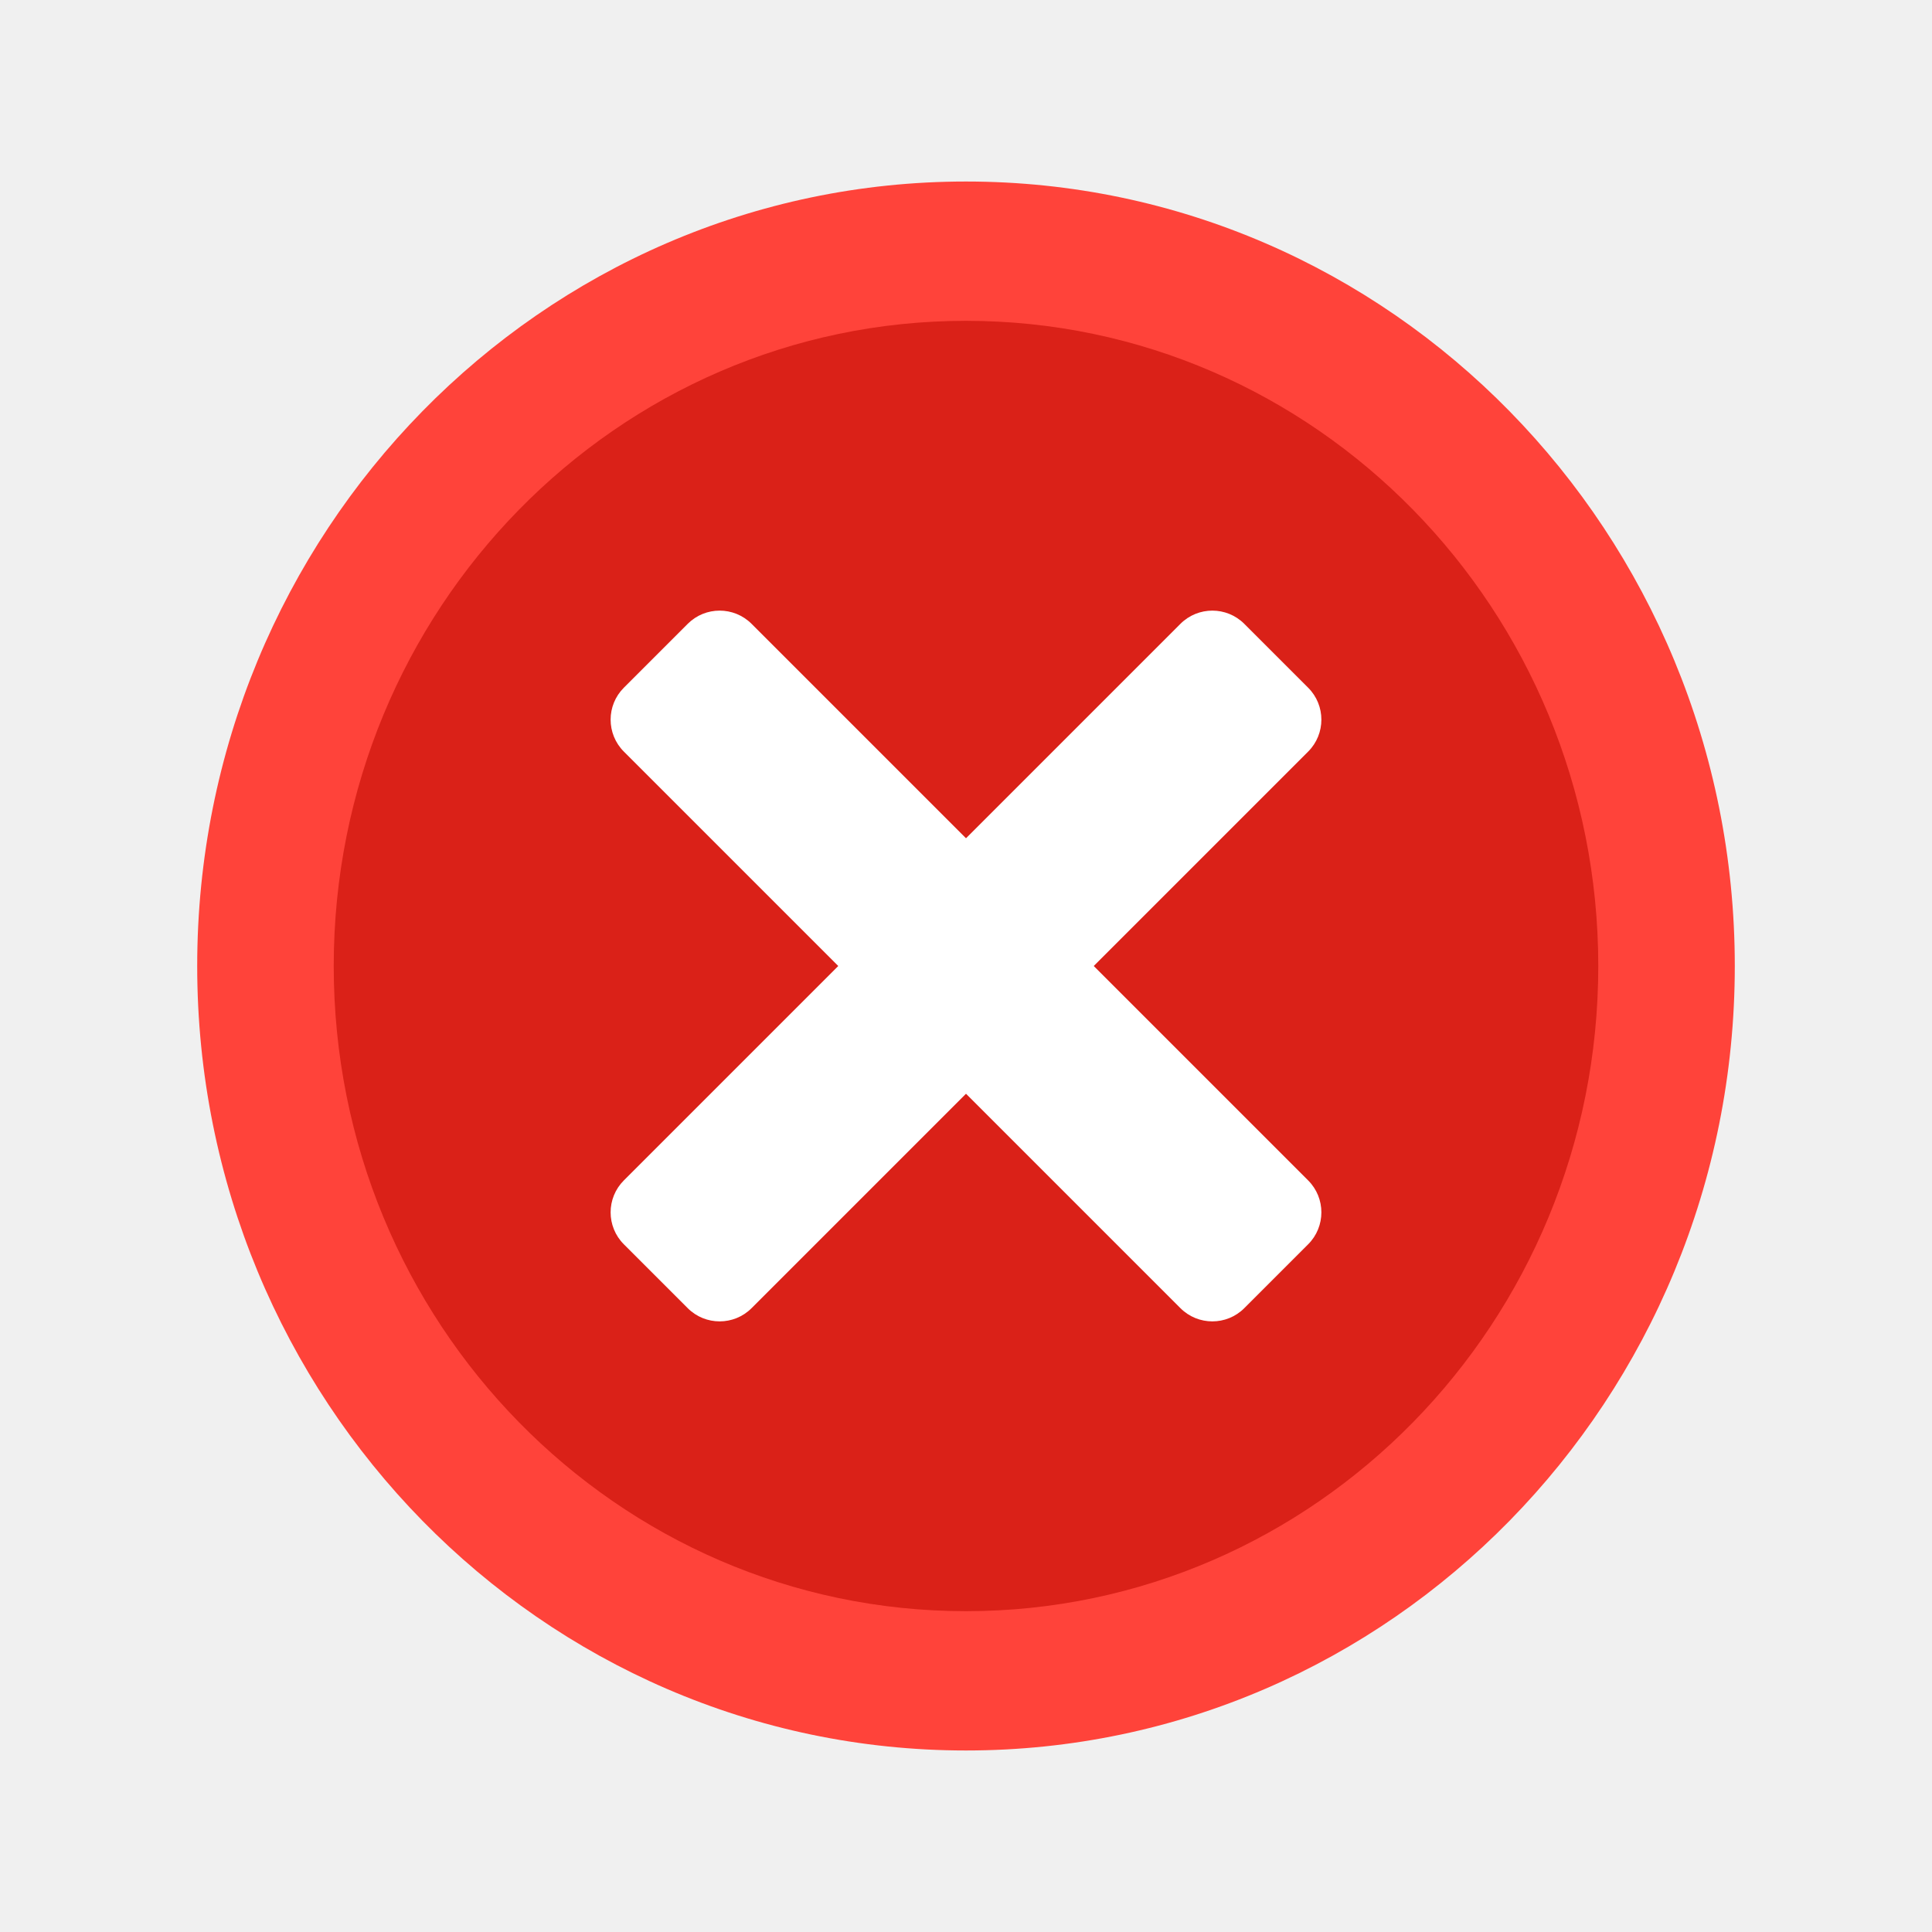
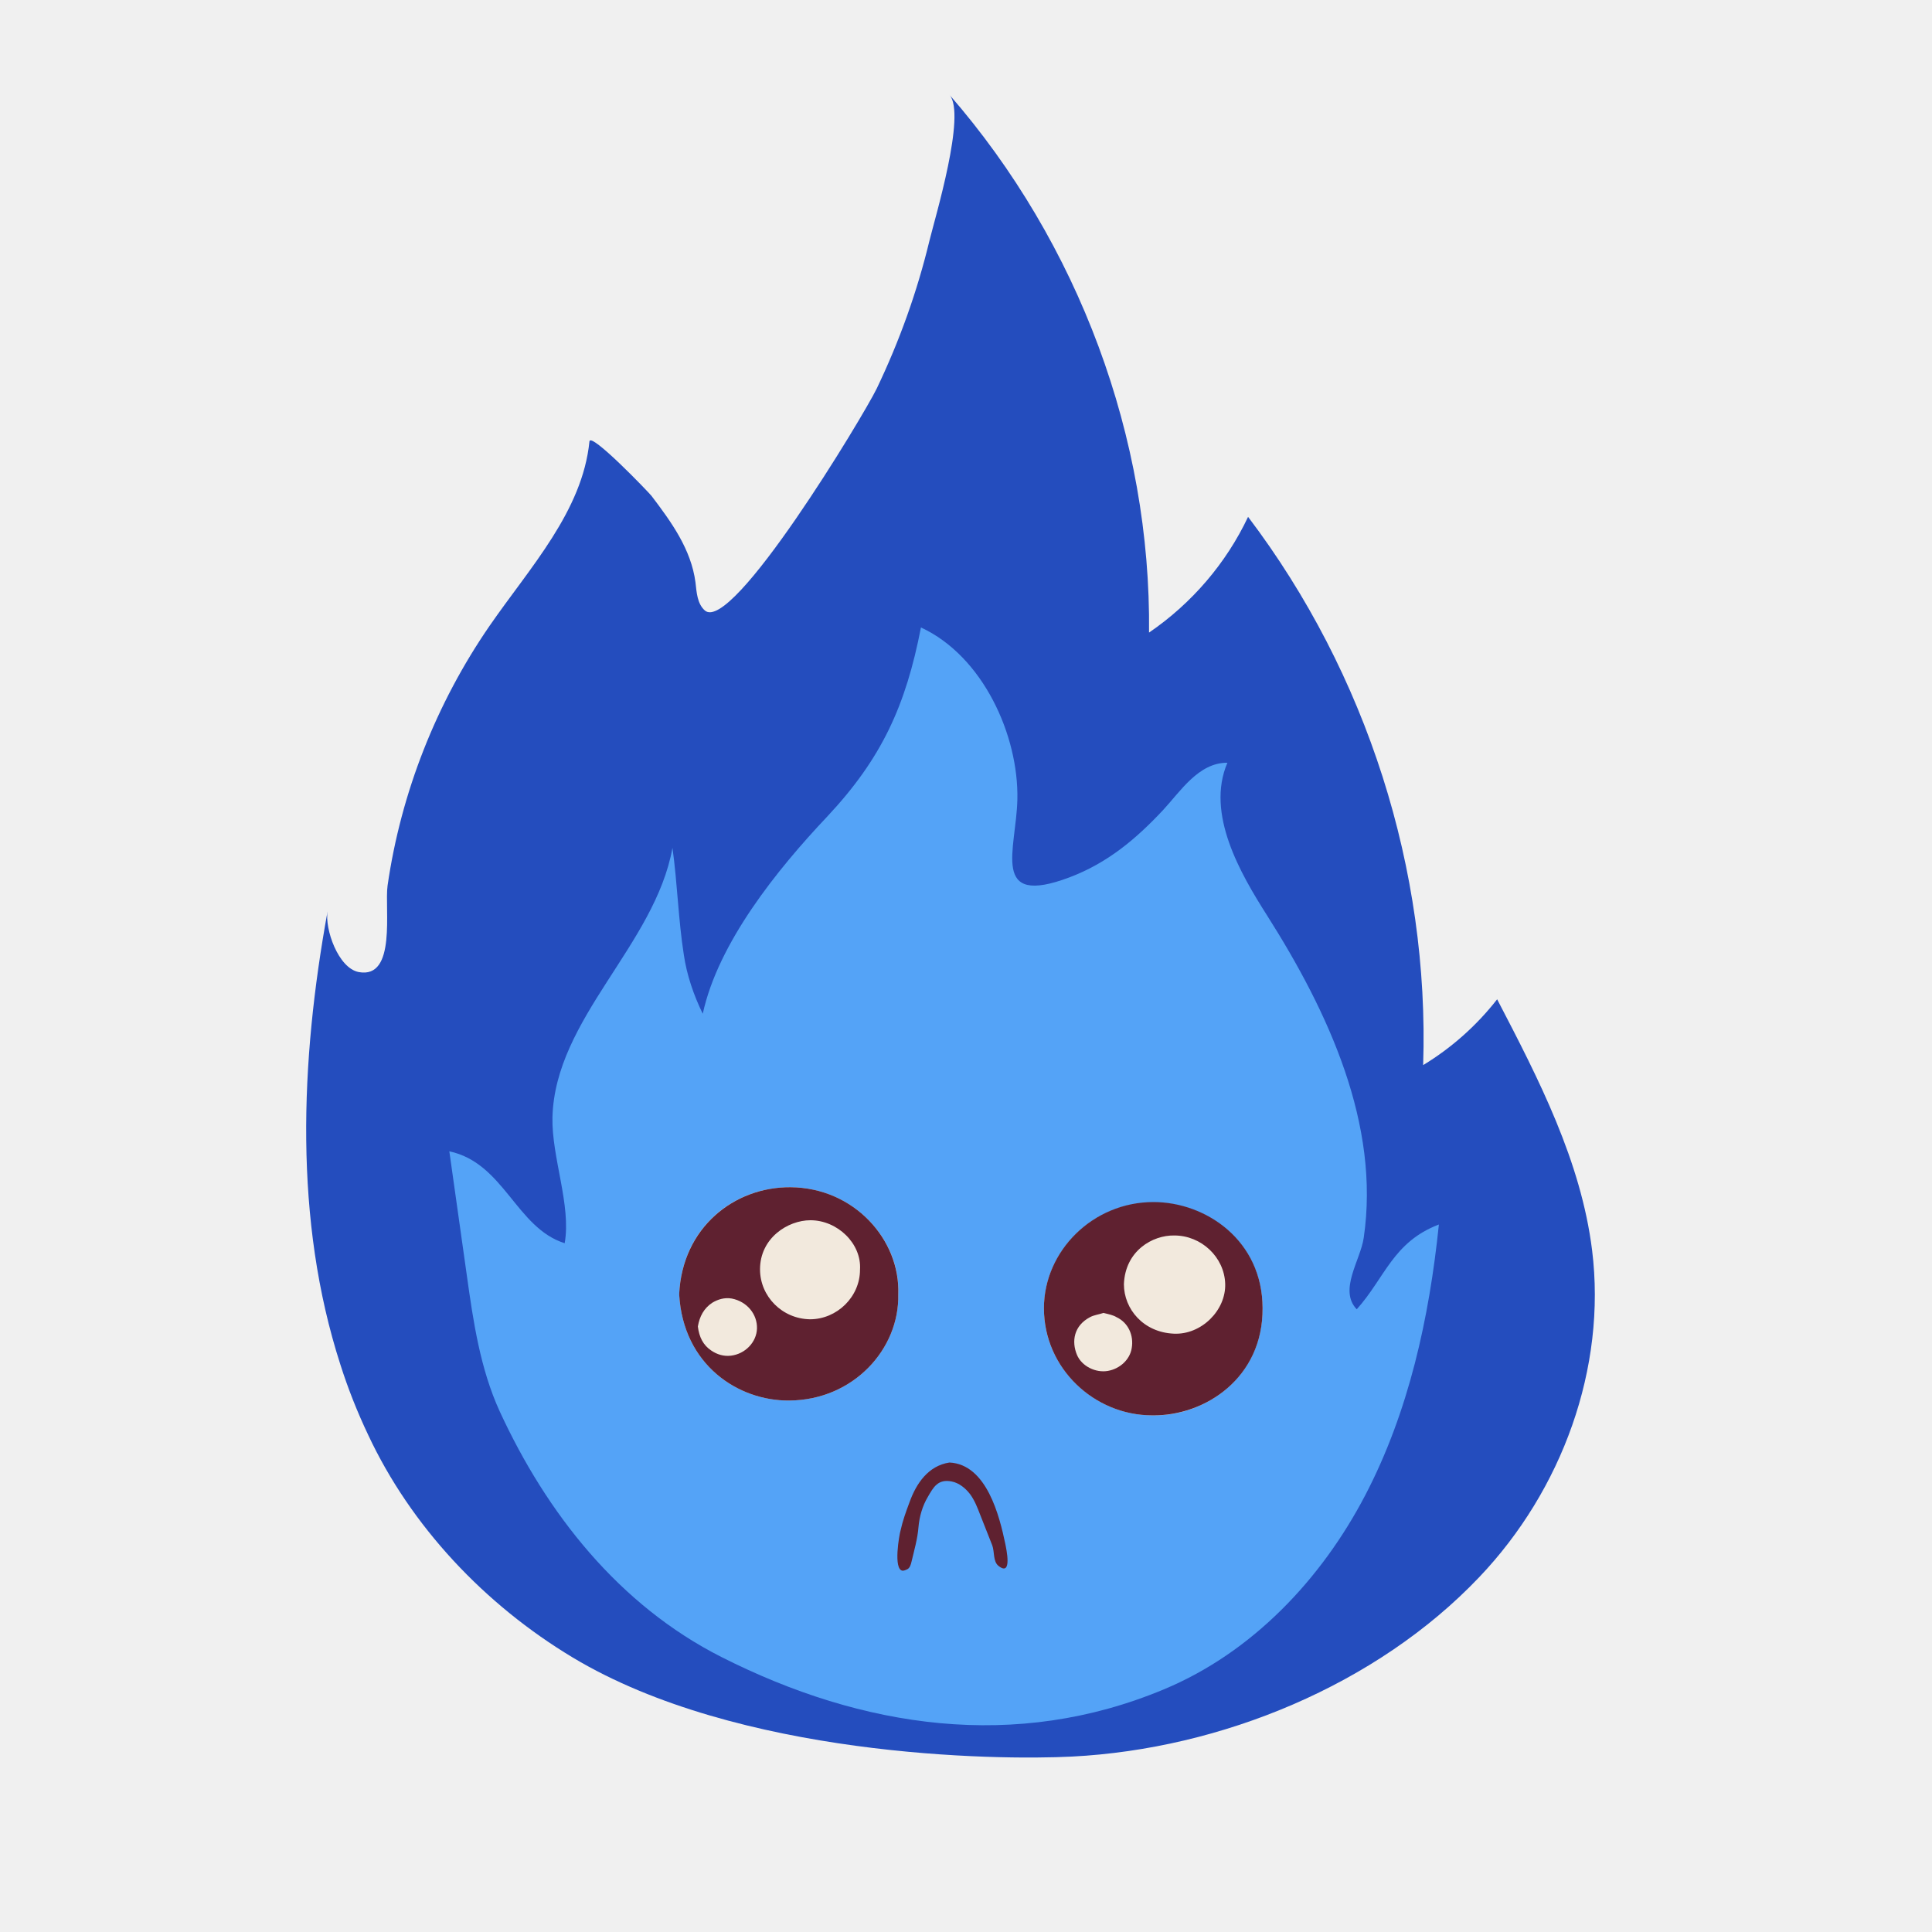
<svg xmlns="http://www.w3.org/2000/svg" width="100%" height="100%" viewBox="0 0 100 100" version="1.1" xml:space="preserve" style="fill-rule:evenodd;clip-rule:evenodd;stroke-linejoin:round;stroke-miterlimit:2;">
-   <g transform="matrix(1.624189,0,0,1.624189,-30.39736,-23.08851)">
-     <ellipse cx="49.5" cy="45" rx="24.5" ry="25" style="fill:rgb(255,67,58);" />
-   </g>
-   <g transform="matrix(1.204189,0,0,1.204189,-13.52736,-0.188505)">
-     <g transform="matrix(1.109276,0,0,1.109276,-2.153835,-8.239136)">
-       <ellipse cx="49.5" cy="45" rx="24.5" ry="25" style="fill:rgb(218,33,24);" />
+   <g id="Master-Pau-Barbaro-Happy-Flame" transform="matrix(0.147273,0,0,0.14339,-29.17211,-18.32822)">
+     <g id="Vector_3" transform="matrix(1.023792,0,0,1.023792,-21.17628,-18.13536)">
+       <path d="M760.713,583.4C756.913,552 742.413,523.1 728.113,494.9C721.113,504.1 712.513,512 702.713,518.1C704.913,449.4 683.413,380.1 642.613,324.8C635.113,341.1 623.313,355.3 608.613,365.6C609.313,297 584.513,228.4 540.113,176C545.913,182.8 535.213,219.1 533.213,227.5C529.013,245.4 522.913,262.9 515.113,279.6C510.513,289.3 465.413,366.2 456.113,357.8C453.513,355.4 453.312,351.5 452.912,347.9C451.412,336.2 444.613,326.6 437.813,317.4C436.813,316.1 416.913,294.8 416.513,298.2C414.113,322.8 396.113,342.6 382.313,363.1C363.913,390.5 351.813,422.1 347.213,454.8C346.113,462.9 350.413,487.8 337.313,485.3C330.213,483.9 325.612,470 326.612,463.9C317.212,516.8 315.013,572.8 331.013,623.7C333.613,632.1 336.813,640.4 340.513,648.4C355.213,680.7 380.513,708.3 410.813,727C467.613,762 555.813,763.3 582.213,761.9C633.413,759.2 686.812,736.6 721.912,698.7C750.412,668 765.713,624.9 760.713,583.4Z" style="fill:rgb(36,77,190);fill-rule:nonzero;" />
    </g>
-     <g transform="matrix(0.784376,-0.784376,0.784376,0.784376,-19.7995,56.9736)">
-       <path d="M73,34.75L73,38.25C73,39.216 72.216,40 71.25,40L40.75,40C39.784,40 39,39.216 39,38.25L39,34.75C39,33.784 39.784,33 40.75,33L71.25,33C72.216,33 73,33.784 73,34.75Z" style="fill:white;" />
+     <g id="Vector_4" transform="matrix(1.023792,0,0,1.023792,-21.17628,-18.13536)">
+       <path d="M708.112,574.3C692.312,580.5 689.612,593.1 679.912,604.2C673.612,597.4 681.212,586.9 682.312,579C688.012,539.1 670.312,499.6 649.112,465.3C640.012,450.6 628.012,429.5 635.512,411.5C625.612,411.4 619.312,421.7 613.412,428.2C604.112,438.4 594.412,446.8 581.312,451.9C553.912,462.5 563.012,442.2 563.412,424.5C563.912,401.9 551.612,373.9 530.312,363.8C525.112,391.3 516.912,409.9 498.112,430.5C481.012,449.1 460.712,474.9 455.412,500C452.312,493.5 449.912,486.3 448.912,479.2C447.012,466.8 446.712,454 445.012,441.5C439.012,475.8 404.712,501.6 403.812,536.5C403.512,550.7 410.312,567.5 408.012,580.9C391.312,575.5 387.212,552.6 368.412,548.5C370.412,563.1 372.412,577.6 374.412,592.2C376.612,608.4 379.012,625.2 385.712,640.2C401.812,676.1 426.612,708.5 461.812,726.8C510.312,752 562.912,760 613.712,738.2C644.112,725.2 667.812,699.3 682.812,669.8C697.812,640.3 704.812,607.2 708.112,574.3ZM371.612,548.8C371.712,549 371.812,549.2 371.612,548.8Z" style="fill:rgb(84,163,247);fill-rule:nonzero;" />
    </g>
-     <g transform="matrix(-0.784376,-0.784376,-0.784376,0.784376,125.3101,56.9736)">
-       <path d="M73,34.75L73,38.25C73,39.216 72.216,40 71.25,40L40.75,40C39.784,40 39,39.216 39,38.25L39,34.75C39,33.784 39.784,33 40.75,33L71.25,33C72.216,33 73,33.784 73,34.75Z" style="fill:white;" />
+     <g id="Group" transform="matrix(1.527799,0,0,1.527799,-246.6245,-341.5096)">
+       <g id="Vector_8" transform="matrix(1,0,0,1,-60.09184,0)">
+         <path d="M616.212,641.6C628.312,641.9 641.612,632.7 641.612,616.4C641.612,600.4 628.612,591.3 616.512,591.3C602.412,591.3 591.312,602.9 591.312,616.4C591.312,630.4 602.912,641.6 616.212,641.6Z" style="fill:rgb(242,233,221);fill-rule:nonzero;" />
+       </g>
+       <g id="Vector_10" transform="matrix(1,0,0,1,-60.09184,0)">
+         <path d="M616.212,641.6C602.912,641.6 591.312,630.5 591.312,616.3C591.312,602.8 602.512,591.2 616.512,591.2C628.612,591.2 641.612,600.3 641.612,616.3C641.712,632.7 628.412,641.8 616.212,641.6ZM609.712,610.6C609.712,616.5 614.212,622 621.212,622.3C627.512,622.6 633.212,616.8 633.012,610.5C632.812,604.2 627.512,599.1 621.312,599.1C616.312,599 610.012,602.7 609.712,610.6ZM605.012,617.4C603.812,617.8 602.812,617.9 601.912,618.4C598.212,620.4 597.612,624.1 598.912,627.3C600.012,630 603.212,631.6 606.012,631.1C608.812,630.6 611.112,628.4 611.512,625.7C612.012,622.7 610.712,619.7 608.012,618.4C607.212,617.9 606.212,617.7 605.012,617.4Z" style="fill:rgb(95,33,48);fill-rule:nonzero;" />
+       </g>
+       <path id="Vector_9" d="M497.712,613C498.312,600.2 487.512,587.8 472.912,587.7C460.012,587.6 448.012,597.1 447.312,613C448.212,629.7 460.912,638.2 472.612,638.1C487.412,638 498.012,625.9 497.712,613Z" style="fill:rgb(242,233,221);fill-rule:nonzero;" />
+       <path id="Vector_11" d="M497.712,613C498.012,625.9 487.412,638 472.612,638.1C460.912,638.2 448.212,629.7 447.312,613C448.012,597.2 460.012,587.6 472.912,587.7C487.512,587.8 498.212,600.1 497.712,613ZM488.912,607.2C489.312,601 483.712,595.5 477.512,595.5C472.312,595.5 465.912,599.7 465.912,607.1C465.912,613.5 471.012,618.8 477.412,618.9C483.612,618.9 488.912,613.6 488.912,607.2ZM451.612,620.6C451.912,623.1 452.812,625 454.712,626.3C456.012,627.2 457.512,627.7 459.212,627.5C462.512,627.1 465.112,624.3 465.212,621.1C465.312,617.7 462.912,614.7 459.412,614C457.712,613.7 456.212,614.2 454.912,615C453.012,616.3 452.012,618.2 451.612,620.6Z" style="fill:rgb(95,33,48);fill-rule:nonzero;" />
+     </g>
+     <g id="Vector_23" transform="matrix(-1.067059,0,0,-1.067059,1113.218,1370.146)">
+       <path d="M560.312,632.899C559.912,632.899 559.312,633.099 558.612,633.499C557.912,633.999 557.612,634.999 557.412,635.899C556.512,639.799 555.412,643.699 555.112,647.599C554.812,651.199 553.812,654.799 552.012,657.899C550.212,661.099 548.712,663.999 544.212,663.099C541.712,662.599 539.612,660.799 538.112,658.799C536.612,656.699 535.712,654.299 534.812,651.899C533.512,648.399 532.112,644.999 530.812,641.499C530.012,639.299 530.612,635.999 528.712,634.499C524.112,630.799 526.212,640.399 526.512,641.999C528.412,651.299 532.612,668.899 544.912,669.499C551.912,668.399 555.812,662.399 558.012,656.199C559.212,652.899 560.312,649.799 561.012,646.499C561.412,645.199 563.512,633.199 560.312,632.899Z" style="fill:rgb(95,33,48);fill-rule:nonzero;" />
    </g>
  </g>
</svg>
